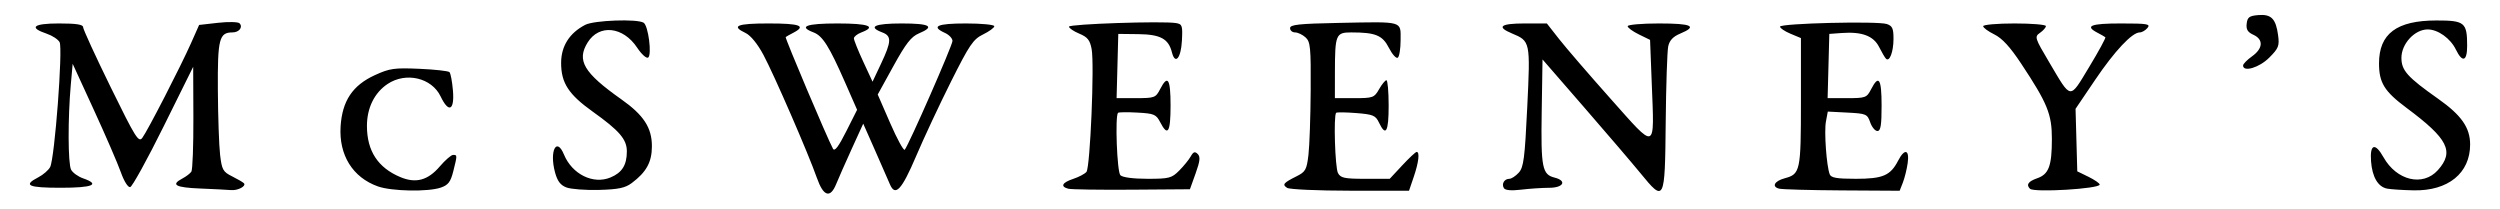
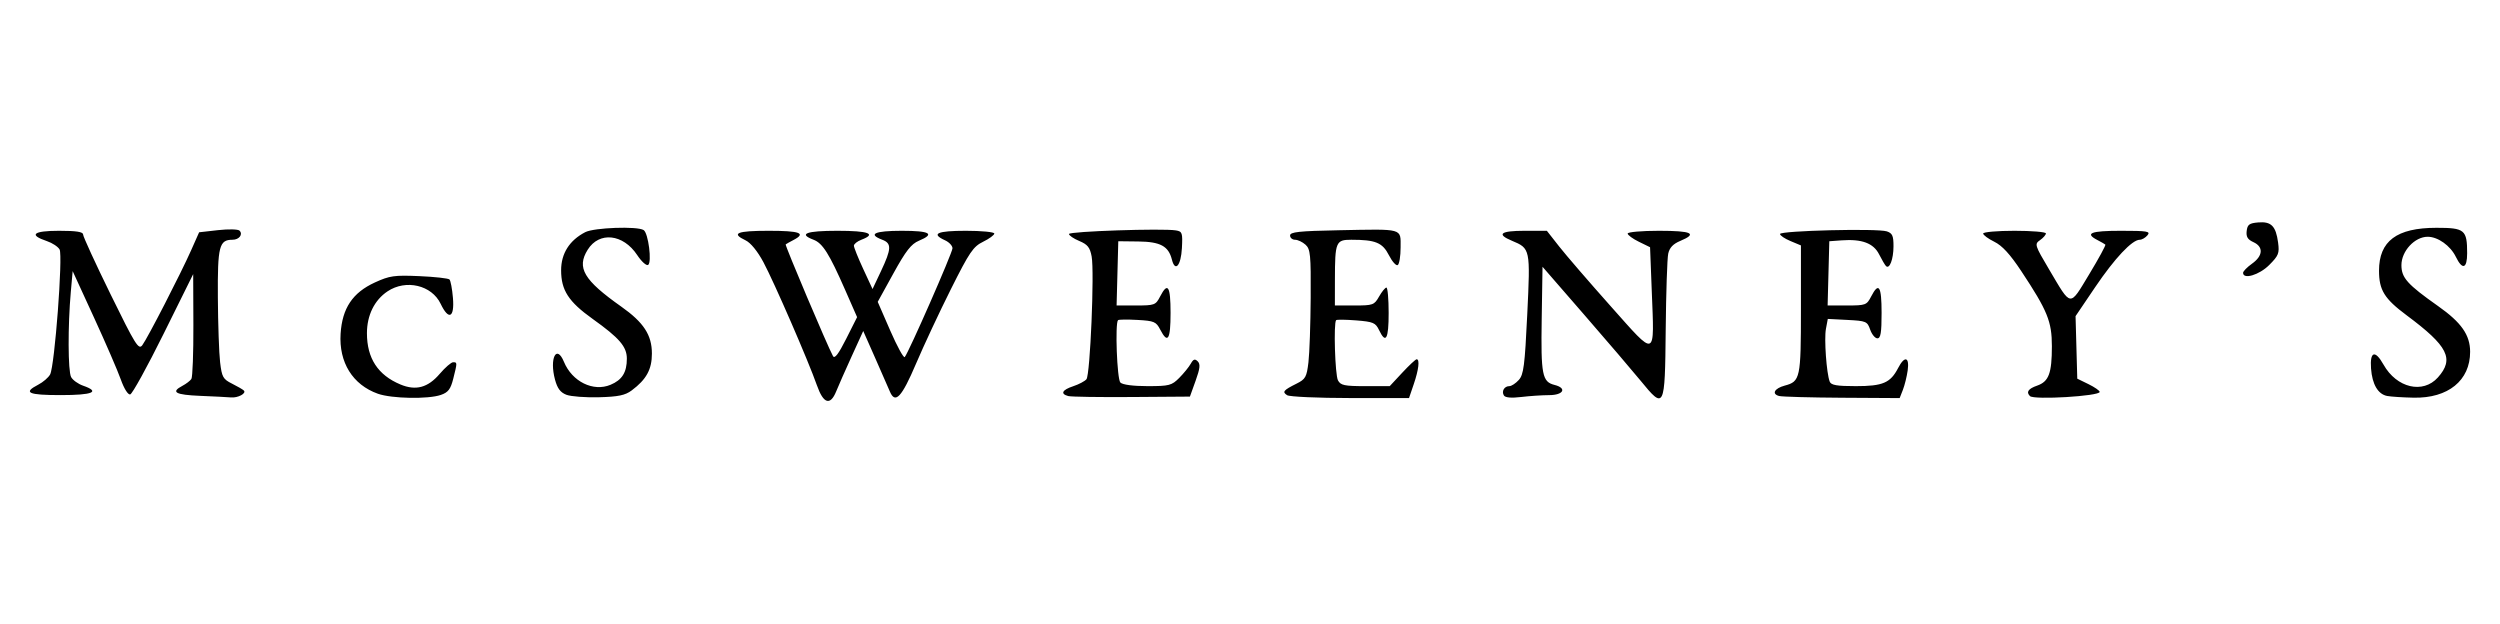
- <svg xmlns="http://www.w3.org/2000/svg" version="1.1" viewBox="0 0 836.818 69.803" id="svg12" width="836.818" height="69.803">
+ <svg xmlns="http://www.w3.org/2000/svg" version="1.1" viewBox="0 0 836.818 69.803" id="svg12" width="300.9" height="75.01">
  <defs id="defs16" />
  <path d="m 273.454,59.6 c -2.828,-8.083 -14.32,-34.538 -17.917,-41.245 -1.97,-3.674 -4.28,-6.502 -5.966,-7.305 -4.977,-2.369 -2.965,-3.2 7.75,-3.2 10.5,0 12.654,0.809 8.25,3.1 -1.238,0.644 -2.401,1.298 -2.584,1.453 -0.307,0.259 14.025,34.103 15.831,37.383 0.562,1.02 1.845,-0.658 4.434,-5.798 l 3.643,-7.234 -4.04,-9.202 c -5.285,-12.038 -7.499,-15.549 -10.533,-16.702 -5.206,-1.979 -2.484,-3 8.001,-3 10.485,0 13.206,1.021 8,3 -1.375,0.523 -2.5,1.421 -2.5,1.997 0,0.576 1.404,4.074 3.12,7.775 l 3.12,6.728 2.831,-6 c 3.527,-7.476 3.602,-9.294 0.429,-10.5 -4.974,-1.891 -2.571,-3 6.5,-3 9.518,0 11.275,1.02 5.75,3.336 -2.569,1.077 -4.353,3.362 -8.513,10.907 l -5.263,9.545 4.194,9.625 c 2.307,5.294 4.49,9.279 4.851,8.856 1.335,-1.564 15.982,-34.936 15.982,-36.415 0,-0.843 -1.125,-2.046 -2.5,-2.672 -4.832,-2.202 -2.676,-3.182 7,-3.182 5.225,0 9.5,0.413 9.5,0.918 0,0.505 -1.688,1.742 -3.75,2.75 -3.323,1.624 -4.549,3.427 -10.764,15.832 -3.858,7.7 -9.122,18.95 -11.698,25 -4.792,11.252 -6.958,13.562 -8.741,9.321 -0.537,-1.277 -2.765,-6.362 -4.951,-11.301 l -3.975,-8.98 -3.867,8.48 c -2.127,4.664 -4.458,9.943 -5.181,11.73 -1.973,4.878 -4.284,4.16 -6.439,-2 z m -206.38,3.506 c -8.403,-0.343 -10.022,-1.252 -6,-3.37 1.238,-0.652 2.581,-1.68 2.985,-2.285 0.404,-0.605 0.706,-8.75 0.671,-18.1 l -0.064,-17 -9.91,20 c -5.45,11 -10.48,20.124 -11.177,20.276 -0.735,0.16 -2.054,-1.94 -3.14,-5 -1.03,-2.902 -5.077,-12.251 -8.994,-20.776 l -7.121,-15.5 -0.626,7 c -1.009,11.29 -0.953,26.483 0.105,28.46 0.538,1.006 2.338,2.303 4,2.882 5.904,2.058 3.3,3.157 -7.479,3.157 -10.963,0 -12.707,-0.807 -7.53,-3.485 1.634,-0.845 3.428,-2.391 3.987,-3.437 1.516,-2.832 4.312,-39.774 3.166,-41.822 -0.519,-0.927 -2.419,-2.182 -4.223,-2.79 -6.234,-2.099 -4.649,-3.467 4.016,-3.467 5.803,0 8.082,0.353 8.078,1.25 -0.003,0.688 4.145,9.716 9.218,20.062 8.298,16.925 9.361,18.63 10.59,17 1.743,-2.312 12.865,-23.936 16.362,-31.812 l 2.664,-6 6.321,-0.715 c 3.476,-0.393 6.716,-0.32 7.199,0.163 1.25,1.25 -0.129,3.052 -2.335,3.052 -4.474,0 -5.019,2.143 -4.913,19.321 0.054,8.898 0.392,18.654 0.75,21.679 0.587,4.962 0.977,5.663 3.98,7.162 1.831,0.914 3.618,1.951 3.971,2.304 0.949,0.949 -1.992,2.532 -4.3,2.314 -1.1,-0.104 -5.713,-0.34 -10.25,-0.525 z m 59.405,-0.715 c -8.436,-3.008 -13.082,-10.494 -12.471,-20.092 0.544,-8.547 4.017,-13.736 11.48,-17.153 4.946,-2.264 6.491,-2.484 14.888,-2.117 5.153,0.225 9.688,0.728 10.076,1.116 0.389,0.389 0.912,3.181 1.163,6.205 0.55,6.633 -1.434,7.57 -4.117,1.944 -2.985,-6.26 -11.62,-8.288 -17.777,-4.175 -4.394,2.935 -6.894,8.016 -6.896,14.012 -0.003,8.388 3.667,14.01 11.2,17.158 5.186,2.167 9.198,1.08 13.18,-3.572 1.821,-2.127 3.83,-3.868 4.465,-3.868 1.415,0 1.415,0.076 0.051,5.495 -0.891,3.54 -1.688,4.585 -4.149,5.443 -4.242,1.479 -16.477,1.249 -21.092,-0.397 z m 63.112,0.351 c -1.997,-0.765 -3.022,-2.123 -3.809,-5.047 -1.924,-7.146 0.495,-11.994 2.985,-5.982 2.748,6.633 9.797,10.107 15.594,7.685 3.88,-1.621 5.462,-4.154 5.462,-8.743 0,-4.018 -2.49,-6.913 -11.432,-13.294 -8.086,-5.77 -10.568,-9.598 -10.568,-16.302 0,-5.611 2.788,-10.013 8.069,-12.745 2.978,-1.54 17.471,-2.058 19.56,-0.699 1.565,1.019 2.818,10.84 1.488,11.663 -0.573,0.354 -2.216,-1.131 -3.651,-3.301 -4.704,-7.108 -12.72,-7.969 -16.577,-1.782 -3.765,6.041 -1.334,10.154 11.256,19.044 7.496,5.293 10.241,9.503 10.241,15.707 0,5.303 -1.843,8.663 -6.769,12.342 -2.184,1.631 -4.469,2.108 -10.938,2.281 -4.498,0.121 -9.407,-0.252 -10.91,-0.827 z m 167.98,0.429 c -2.739,-0.732 -2.065,-2.062 1.67,-3.295 1.881,-0.621 3.873,-1.674 4.426,-2.341 1.243,-1.497 2.697,-35.974 1.734,-41.107 -0.566,-3.016 -1.358,-4.005 -4.14,-5.168 -1.892,-0.791 -3.44,-1.843 -3.44,-2.338 0,-0.888 31.337,-1.94 35.796,-1.202 2.117,0.351 2.273,0.813 2,5.926 -0.315,5.89 -2.272,8.14 -3.349,3.848 -1.132,-4.508 -3.853,-5.98 -11.215,-6.066 l -6.732,-0.079 -0.568,21.5 h 6.508 c 6.22,0 6.577,-0.133 8.059,-3 2.573,-4.976 3.5,-3.519 3.5,5.5 0,8.972 -0.928,10.474 -3.454,5.59 -1.375,-2.659 -2.031,-2.939 -7.612,-3.25 -3.359,-0.187 -6.293,-0.152 -6.521,0.077 -1.036,1.044 -0.331,19.766 0.787,20.883 0.73,0.73 4.284,1.2 9.077,1.2 7.262,0 8.091,-0.215 10.617,-2.75 1.507,-1.512 3.244,-3.65 3.861,-4.75 0.871,-1.554 1.39,-1.733 2.328,-0.805 0.942,0.933 0.789,2.359 -0.699,6.5 l -1.906,5.305 -19.489,0.144 c -10.719,0.079 -20.276,-0.066 -21.239,-0.323 z m 73.279,-0.282 c -1.742,-1.102 -1.285,-1.666 3.142,-3.877 3.003,-1.5 3.393,-2.201 3.98,-7.162 0.358,-3.025 0.696,-12.743 0.75,-21.595 0.088,-14.398 -0.094,-16.27 -1.73,-17.75 -1.006,-0.91 -2.581,-1.655 -3.5,-1.655 -0.919,0 -1.671,-0.644 -1.671,-1.431 0,-1.17 2.968,-1.489 16.25,-1.75 21.911,-0.43 20.75,-0.751 20.75,5.739 0,2.928 -0.433,5.592 -0.962,5.919 -0.529,0.327 -1.857,-1.161 -2.952,-3.306 -2.151,-4.216 -4.475,-5.17 -12.595,-5.17 -5.165,0 -5.458,0.709 -5.478,13.25 l -0.014,8.75 h 6.546 c 6.225,0 6.63,-0.147 8.25,-2.994 0.937,-1.647 2.041,-2.997 2.454,-3 0.412,-0.004 0.75,3.819 0.75,8.494 0,8.797 -0.942,10.487 -3.204,5.75 -1.181,-2.473 -1.95,-2.801 -7.634,-3.254 -3.477,-0.277 -6.51,-0.314 -6.741,-0.083 -0.896,0.896 -0.364,18.323 0.615,20.153 0.893,1.669 2.151,1.934 9.18,1.934 h 8.145 l 4.191,-4.5 c 2.305,-2.475 4.474,-4.5 4.82,-4.5 1.09,0 0.688,3.473 -0.965,8.322 l -1.594,4.678 -19.656,-0.015 c -10.811,-0.008 -20.318,-0.434 -21.127,-0.946 z m 72.547,0.084 c -0.871,-1.41 0.131,-3.123 1.828,-3.123 0.707,0 2.128,-0.931 3.158,-2.068 1.618,-1.788 2.001,-4.763 2.829,-21.938 1.059,-21.995 1.042,-22.078 -5.14,-24.662 -5.262,-2.2 -3.826,-3.332 4.227,-3.332 h 7.477 l 4.117,5.25 c 2.264,2.888 10.037,11.897 17.273,20.021 15.432,17.325 14.603,17.644 13.717,-5.271 l -0.561,-14.5 -3.75,-1.832 c -2.062,-1.008 -3.75,-2.245 -3.75,-2.75 0,-0.505 4.725,-0.918 10.5,-0.918 11.047,0 12.995,0.931 7.1,3.394 -2.394,1 -3.584,2.261 -4.023,4.263 -0.342,1.563 -0.722,13.08 -0.844,25.593 -0.257,26.425 -0.401,26.713 -8.437,16.886 -2.638,-3.225 -11.095,-13.116 -18.795,-21.979 l -14,-16.115 -0.273,17.502 c -0.292,18.689 0.162,21.014 4.302,22.053 4.23,1.062 3.01,3.402 -1.779,3.412 -2.337,0.005 -6.552,0.285 -9.365,0.623 -3.329,0.4 -5.357,0.222 -5.809,-0.509 z m 92.118,0.177 c -2.583,-0.67 -1.568,-2.556 1.869,-3.476 5.221,-1.396 5.436,-2.409 5.436,-25.567 v -21.36 l -3.5,-1.462 c -1.925,-0.804 -3.5,-1.868 -3.5,-2.363 0,-1.118 32.658,-1.922 35.75,-0.88 1.868,0.629 2.247,1.484 2.235,5.033 -0.015,4.315 -1.334,7.759 -2.518,6.575 -0.353,-0.353 -1.39,-2.12 -2.304,-3.927 -1.883,-3.721 -5.753,-5.168 -12.506,-4.676 l -4.156,0.303 -0.568,21.5 h 6.508 c 6.22,0 6.577,-0.133 8.059,-3 2.573,-4.976 3.5,-3.519 3.5,5.5 0,6.625 -0.309,8.5 -1.402,8.5 -0.771,0 -1.859,-1.31 -2.417,-2.911 -0.963,-2.763 -1.35,-2.928 -7.602,-3.25 l -6.587,-0.339 -0.625,3.342 c -0.631,3.373 0.193,14.848 1.266,17.645 0.453,1.179 2.381,1.513 8.751,1.513 9.037,0 11.575,-1.088 14.147,-6.061 2.169,-4.194 3.849,-3.769 3.201,0.811 -0.292,2.062 -1.015,4.987 -1.607,6.5 l -1.076,2.75 -19.275,-0.116 c -10.601,-0.064 -20.087,-0.327 -21.08,-0.584 z m 83.972,0.033 c -1.352,-1.352 -0.589,-2.464 2.405,-3.508 3.898,-1.359 4.929,-4.117 4.929,-13.194 0,-8.271 -1.476,-11.892 -10.246,-25.131 -3.753,-5.665 -6.387,-8.535 -9.027,-9.832 -2.05,-1.008 -3.728,-2.245 -3.728,-2.75 0,-0.505 4.725,-0.918 10.5,-0.918 5.775,0 10.5,0.395 10.5,0.878 0,0.483 -0.883,1.495 -1.963,2.25 -1.899,1.327 -1.799,1.648 3.072,9.872 7.517,12.692 6.702,12.598 13.389,1.546 3.189,-5.271 5.619,-9.739 5.4,-9.929 -0.219,-0.19 -1.411,-0.873 -2.648,-1.517 -4.368,-2.272 -2.265,-3.1 7.872,-3.1 8.884,0 9.97,0.183 8.878,1.5 -0.685,0.825 -1.849,1.5 -2.588,1.5 -2.554,0 -8.374,6.189 -14.918,15.862 l -6.569,9.711 0.575,20.927 3.75,1.832 c 2.062,1.008 3.75,2.179 3.75,2.603 0,1.408 -22.005,2.726 -23.333,1.398 z m 119.56,-0.042 c -3.07,-0.589 -5.006,-3.884 -5.399,-9.19 -0.426,-5.752 1.364,-6.315 4.175,-1.313 4.399,7.828 13.204,9.905 18.215,4.296 5.551,-6.213 3.408,-10.473 -10.458,-20.787 -7.463,-5.551 -9.258,-8.446 -9.258,-14.93 0,-9.939 5.918,-14.363 19.215,-14.366 9.477,-0.002 10.285,0.668 10.285,8.516 0,5.192 -1.591,5.699 -3.782,1.206 -1.827,-3.747 -6.002,-6.724 -9.43,-6.724 -4.343,0 -8.788,4.805 -8.788,9.5 0,4.24 1.974,6.443 12.3,13.726 7.777,5.485 10.691,9.651 10.696,15.29 0.009,9.591 -7.375,15.586 -18.904,15.348 -3.626,-0.075 -7.616,-0.333 -8.867,-0.573 z m -48.225,-41.223 c 0,-0.513 1.35,-1.893 3,-3.068 3.69,-2.627 3.878,-5.643 0.451,-7.204 -1.924,-0.877 -2.476,-1.791 -2.25,-3.729 0.251,-2.155 0.874,-2.615 3.884,-2.868 4.339,-0.364 5.892,1.213 6.632,6.733 0.482,3.594 0.171,4.378 -2.99,7.539 -3.322,3.322 -8.728,4.93 -8.728,2.596 z" id="path10" style="fill:currentColor" />
</svg>
